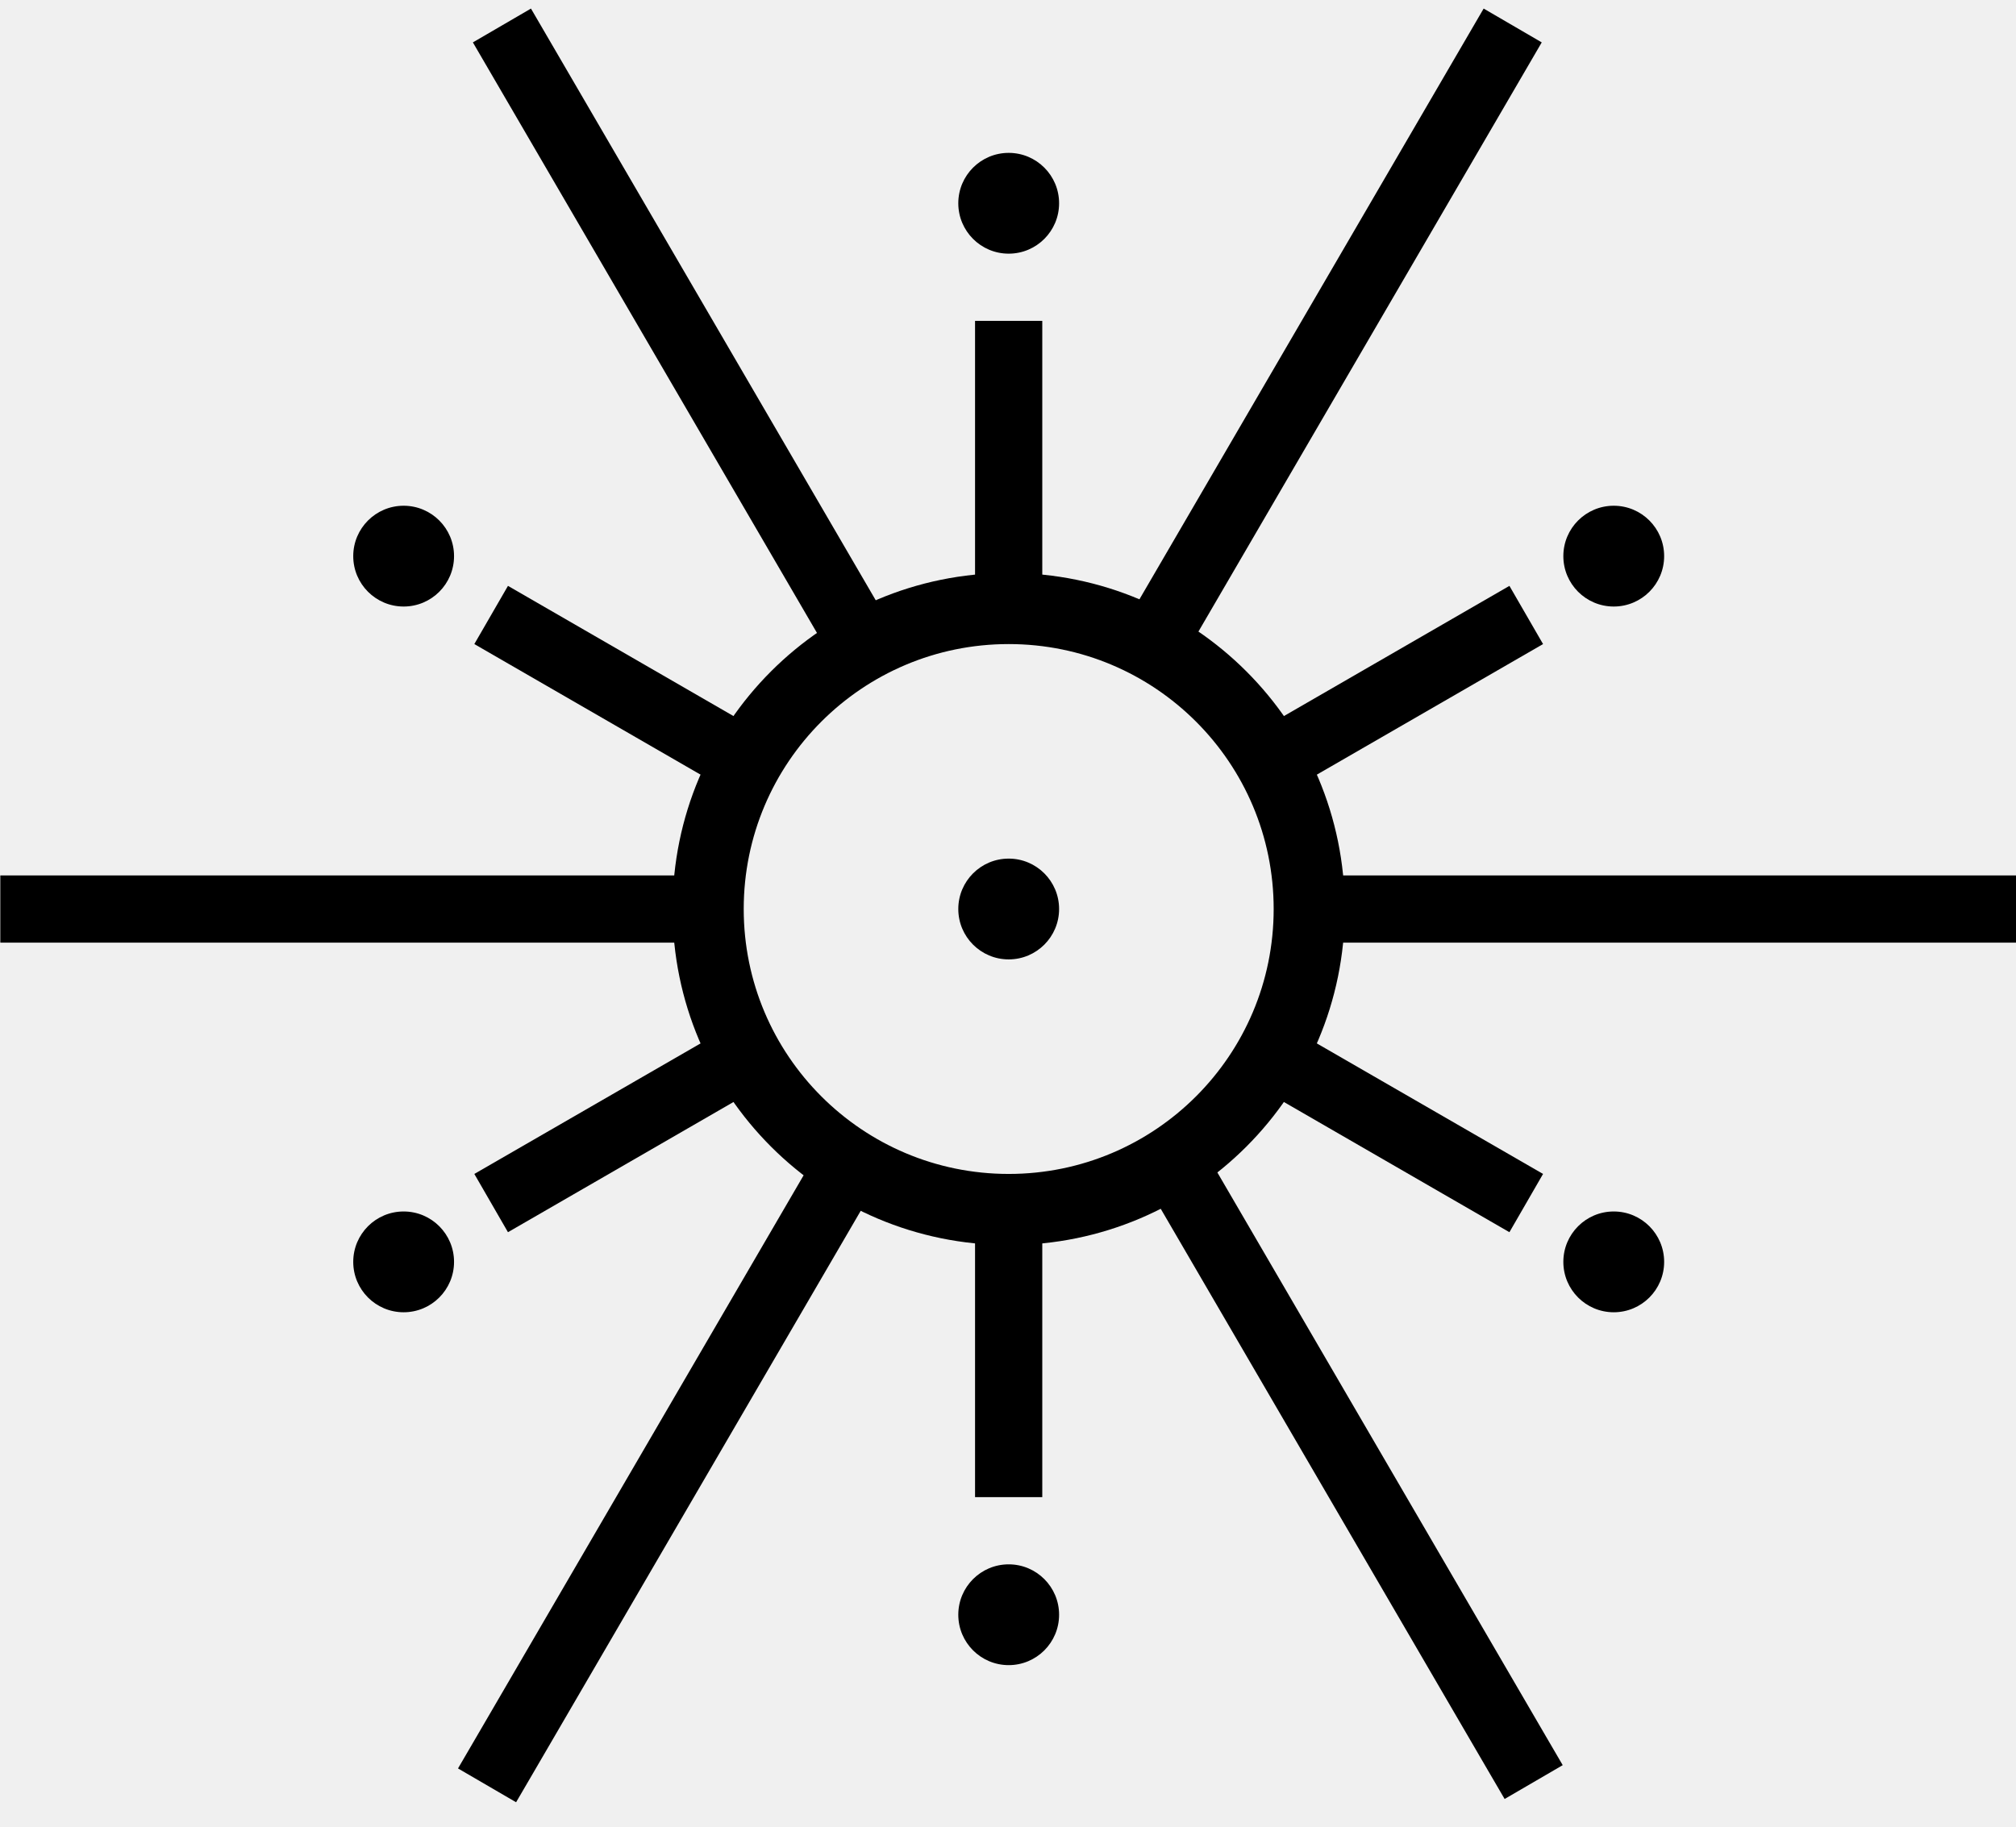
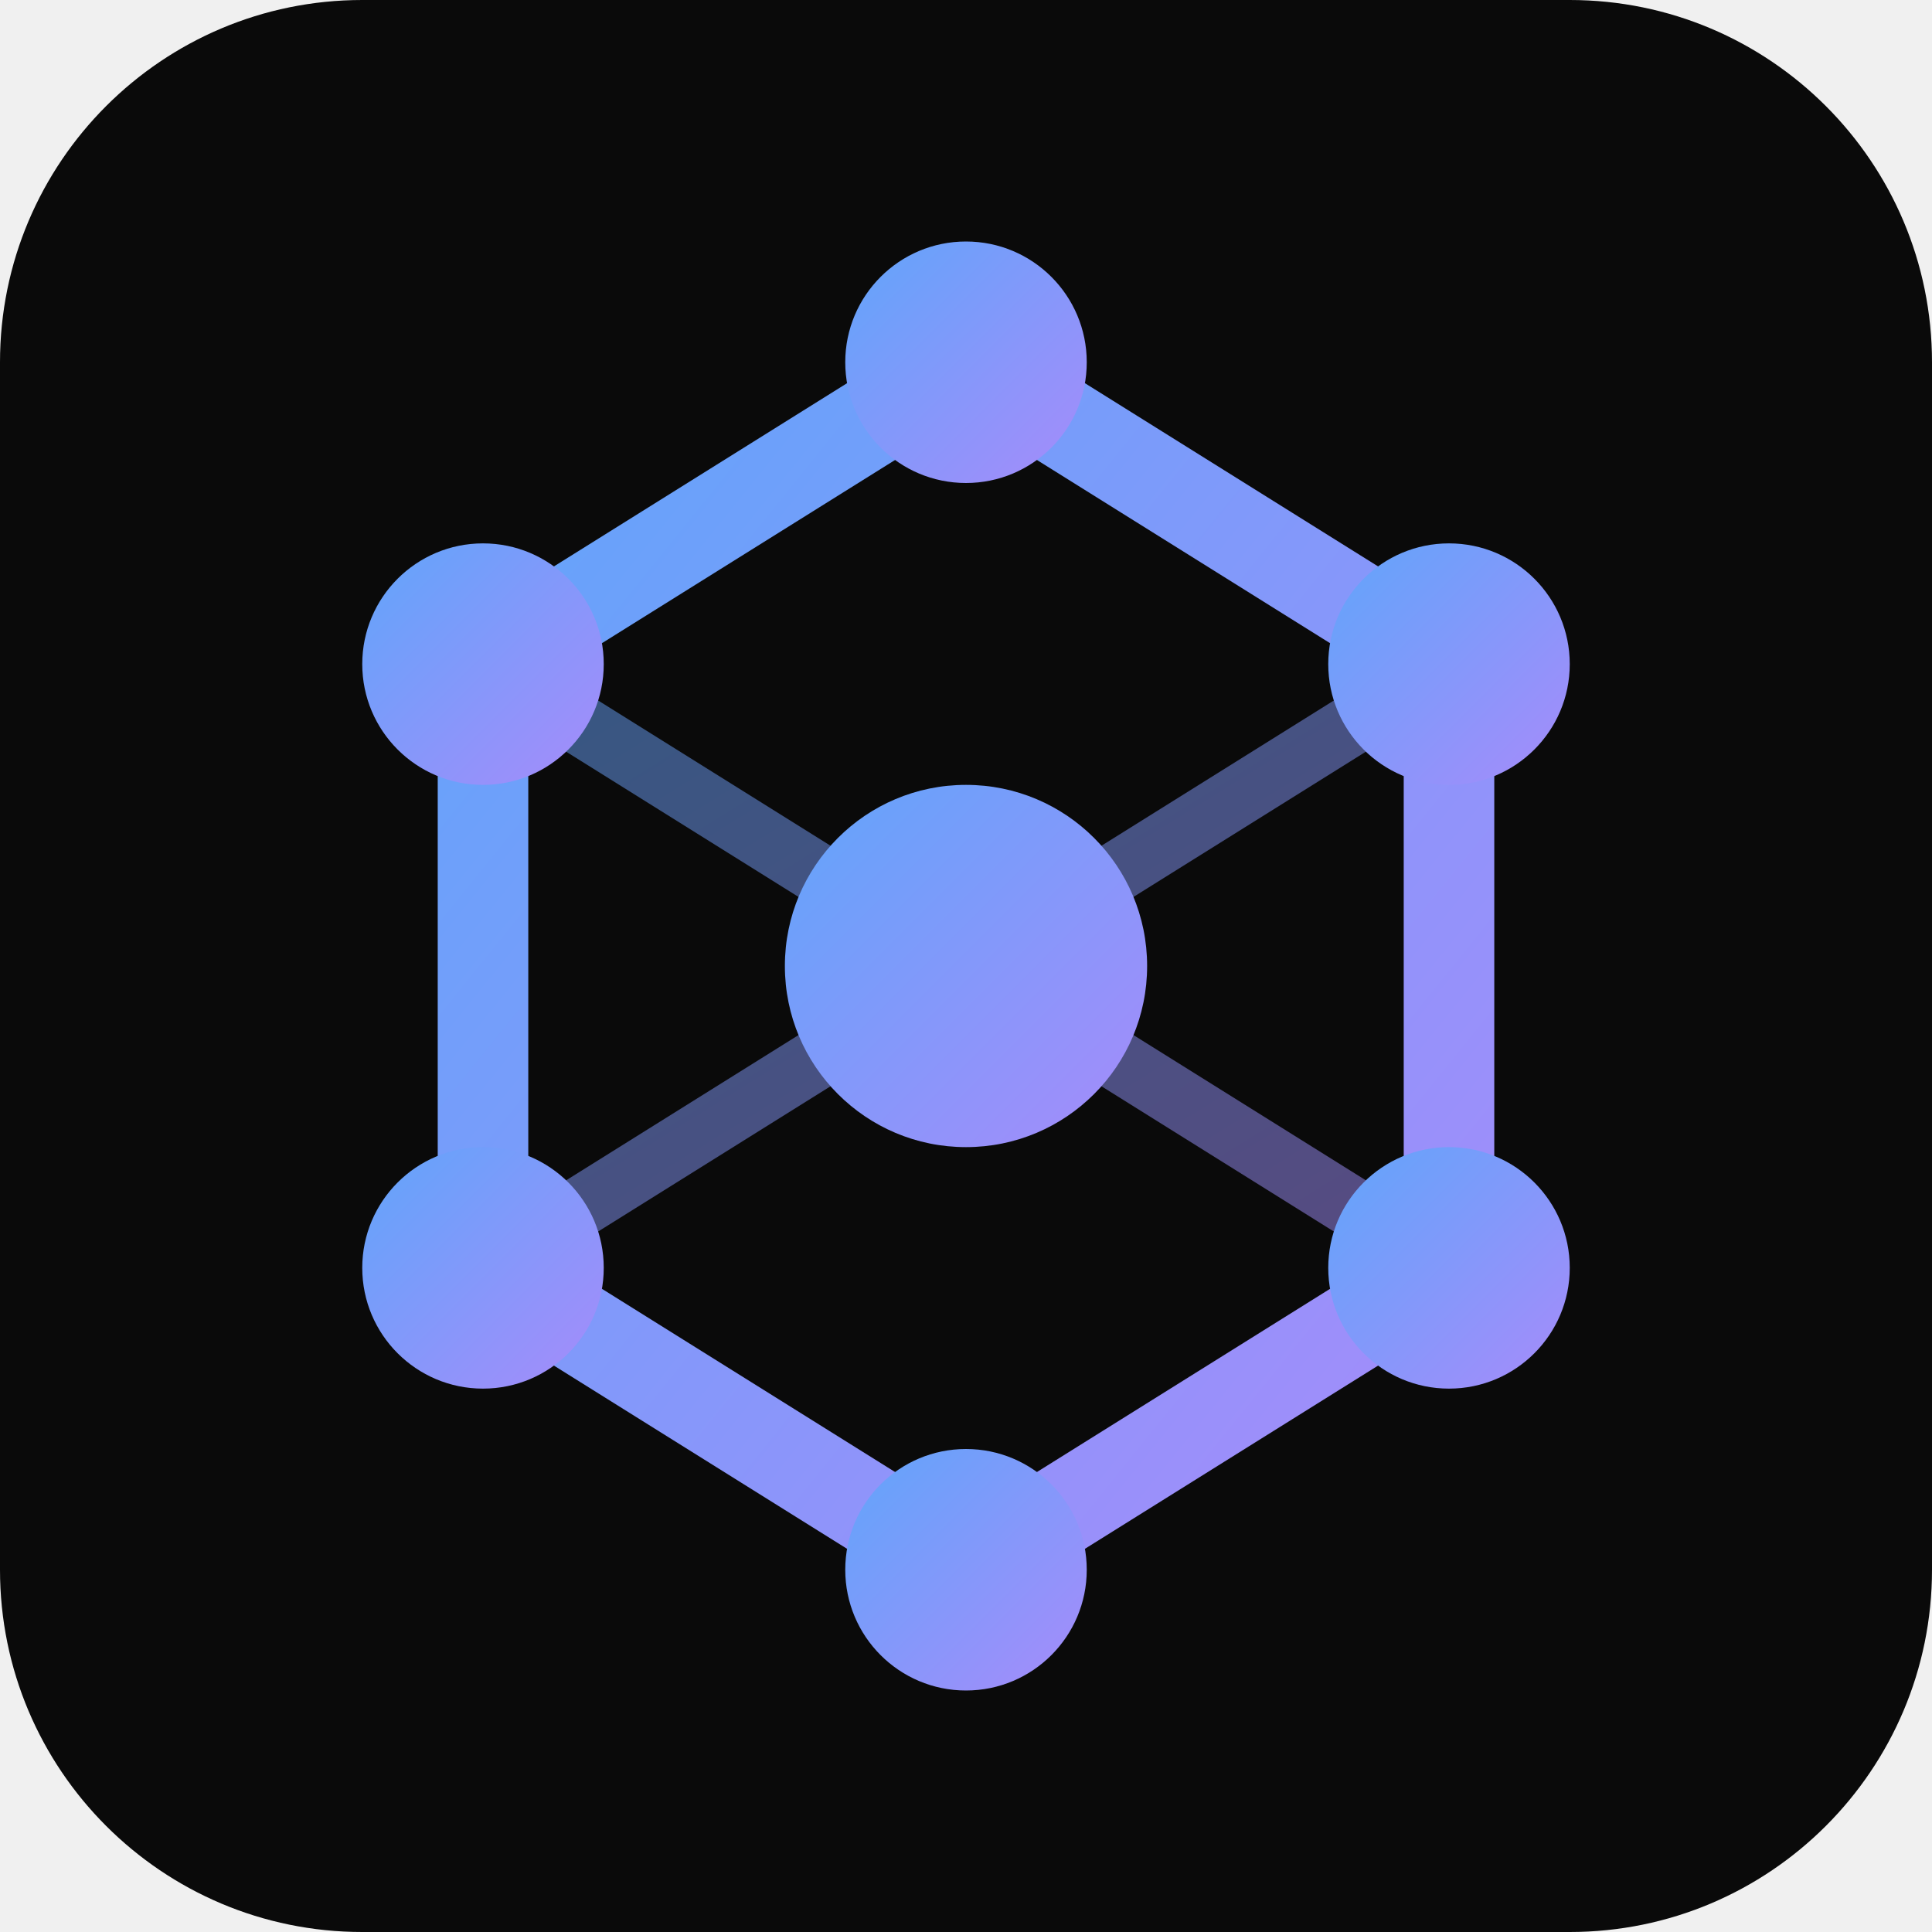
- <svg xmlns="http://www.w3.org/2000/svg" width="100%" height="100%" viewBox="0 0 32 29" version="1.1" xml:space="preserve" style="fill-rule:evenodd;clip-rule:evenodd;stroke-linejoin:round;stroke-miterlimit:2;">
+ <svg xmlns="http://www.w3.org/2000/svg" width="32" height="32" viewBox="0 0 32 32" fill="none">
  <defs>
-     <style type="text/css">
-       #Page-1 {
-         fill: #000000;
-       }
-       @media (prefers-color-scheme: dark) {
-         #Page-1 {
-           fill: #FFFFFF;
-         }
-       }
-     </style>
+     <linearGradient id="grad" x1="0%" y1="0%" x2="100%" y2="100%">
+       <stop offset="0%" style="stop-color:#60a5fa" />
+       <stop offset="100%" style="stop-color:#a78bfa" />
+     </linearGradient>
  </defs>
-   <g id="Page-1">
-     <g id="_01">
-       <g id="Group-Copy-2">
-         <g id="Group">
-           <g id="Mark-Copy">
-             <path id="Line-Copy-3" d="M11.688,16.237l-4.159,2.4l0.534,0.925l4.158,-2.401l-0.533,-0.924Z" />
-             <path id="Line" d="M19.801,17.161l4.158,2.401l0.534,-0.925l-4.159,-2.4l-0.533,0.924Z" />
-             <path id="Oval-Copy-2" d="M21.346,14.431c0,-2.947 -2.388,-5.335 -5.335,-5.335c-2.947,0 -5.335,2.388 -5.335,5.335c0,2.947 2.388,5.335 5.335,5.335c2.947,0 5.335,-2.388 5.335,-5.335Zm-9.541,0c0,-2.323 1.883,-4.206 4.206,-4.206c2.323,0 4.206,1.883 4.206,4.206c0,2.323 -1.883,4.206 -4.206,4.206c-2.323,0 -4.206,-1.883 -4.206,-4.206Z" />
-             <circle id="Oval-Copy-6" cx="6.407" cy="20.033" r="0.8" />
-             <circle id="Oval-Copy-12" cx="16.011" cy="25.635" r="0.8" />
-             <circle id="Oval-Copy-13" cx="16.011" cy="3.227" r="0.8" />
-             <circle id="Oval-Copy-14" cx="25.615" cy="8.829" r="0.8" />
-             <circle id="Oval-Copy-16" cx="6.407" cy="8.829" r="0.8" />
-             <circle id="Oval-Copy-15" cx="25.615" cy="20.033" r="0.8" />
-             <circle id="Oval-Copy-61" cx="16.011" cy="14.431" r="0.8" />
-             <path id="Line1" d="M11.209,13.898l-11.204,0l0,1.067l11.204,0l0,-1.067Z" />
-             <path id="Line2" d="M32.017,13.898l-11.204,0l0,1.067l11.204,0l0,-1.067Z" />
-             <path id="Line-Copy-4" d="M24.536,27.562l-5.371,-9.22l-0.922,0.537l5.371,9.22l0.269,0.461l0.922,-0.537l-0.269,-0.461Z" />
-             <path id="Line-Copy-41" d="M14.068,9.817l-5.64,-9.681l-0.922,0.537l5.64,9.681l0.922,-0.537Z" />
-             <path id="Line-Copy-7" d="M18.832,10.354l5.64,-9.681l-0.922,-0.537l-5.64,9.681l0.922,0.537Z" />
-             <path id="Line-Copy-71" d="M8.461,28.151l5.371,-9.22l-0.922,-0.537l-5.371,9.22l-0.269,0.461l0.922,0.537l0.269,-0.461Z" />
-             <path id="Line3" d="M15.477,18.966l0,4.802l1.067,0l0,-4.802l-1.067,0Z" />
-             <path id="Line4" d="M15.477,5.094l0,4.802l1.067,0l0,-4.802l-1.067,0Z" />
-             <path id="Line-Copy-2" d="M7.529,10.225l4.159,2.401l0.533,-0.924l-4.158,-2.401l-0.534,0.924Z" />
-             <path id="Line-Copy" d="M23.959,9.301l-4.158,2.401l0.533,0.924l4.159,-2.401l-0.534,-0.924Z" />
-           </g>
-         </g>
-       </g>
-     </g>
-   </g>
+   <rect width="32" height="32" rx="6" fill="#0a0a0a" />
+   <polygon points="16,6 24,11 24,21 16,26 8,21 8,11" fill="none" stroke="url(#grad)" stroke-width="1.5" />
+   <line x1="16" y1="6" x2="16" y2="26" stroke="url(#grad)" stroke-width="1" opacity="0.5" />
+   <line x1="8" y1="11" x2="24" y2="21" stroke="url(#grad)" stroke-width="1" opacity="0.5" />
+   <line x1="24" y1="11" x2="8" y2="21" stroke="url(#grad)" stroke-width="1" opacity="0.5" />
+   <circle cx="16" cy="16" r="3" fill="url(#grad)" />
+   <circle cx="16" cy="6" r="2" fill="url(#grad)" />
+   <circle cx="24" cy="11" r="2" fill="url(#grad)" />
+   <circle cx="24" cy="21" r="2" fill="url(#grad)" />
+   <circle cx="16" cy="26" r="2" fill="url(#grad)" />
+   <circle cx="8" cy="21" r="2" fill="url(#grad)" />
+   <circle cx="8" cy="11" r="2" fill="url(#grad)" />
</svg>
